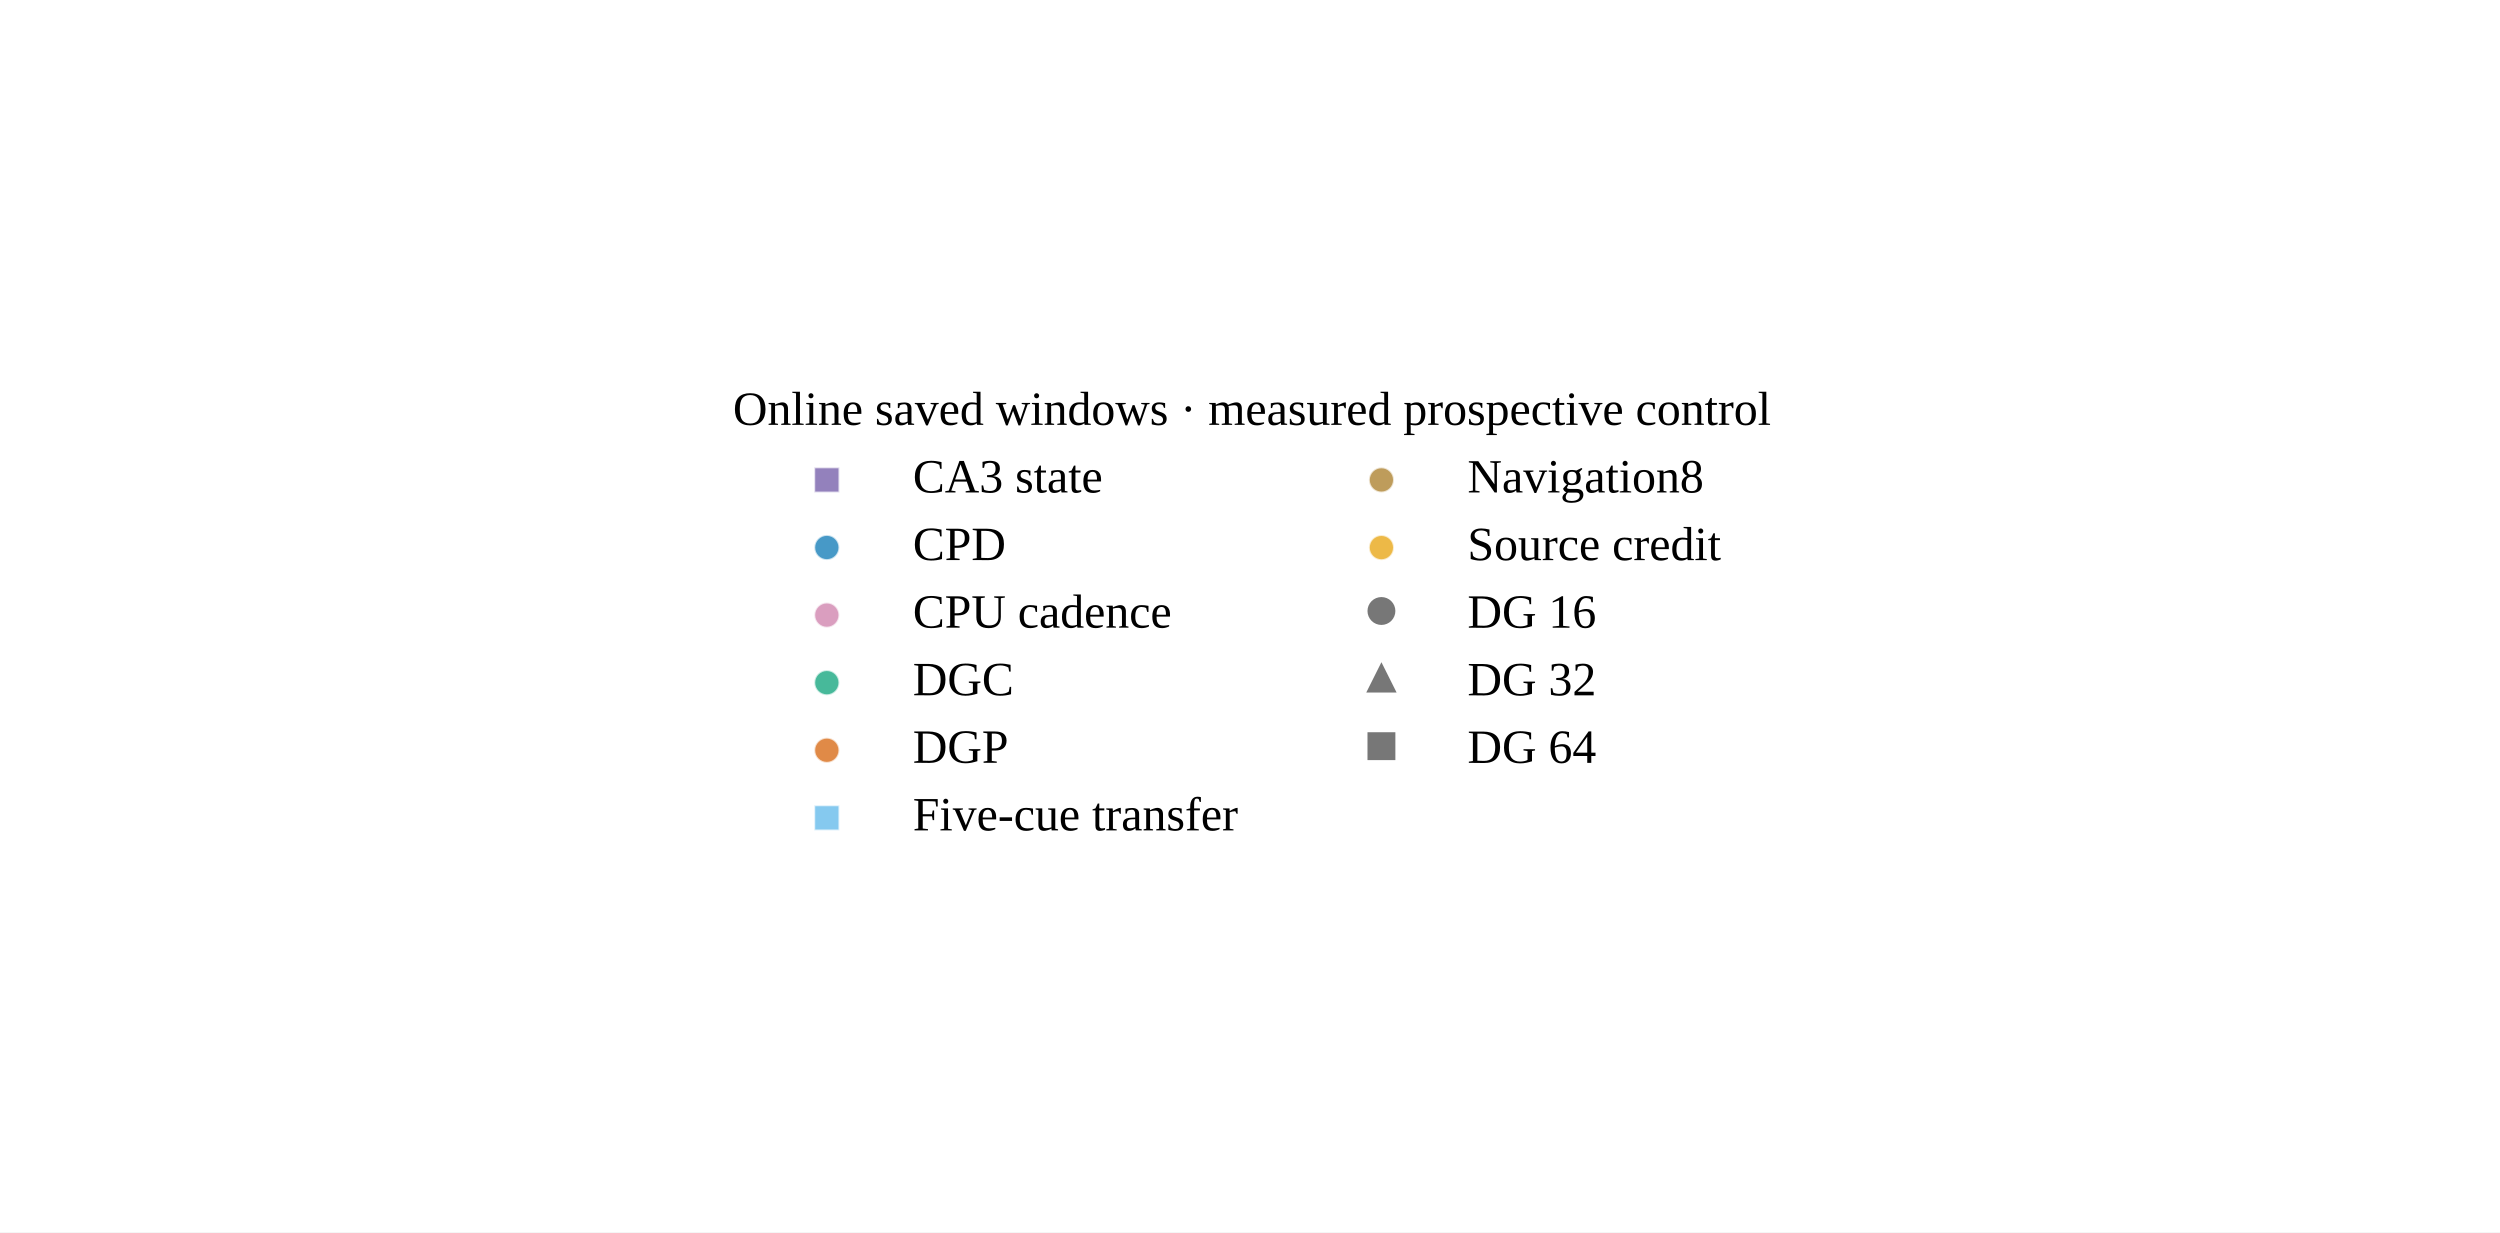
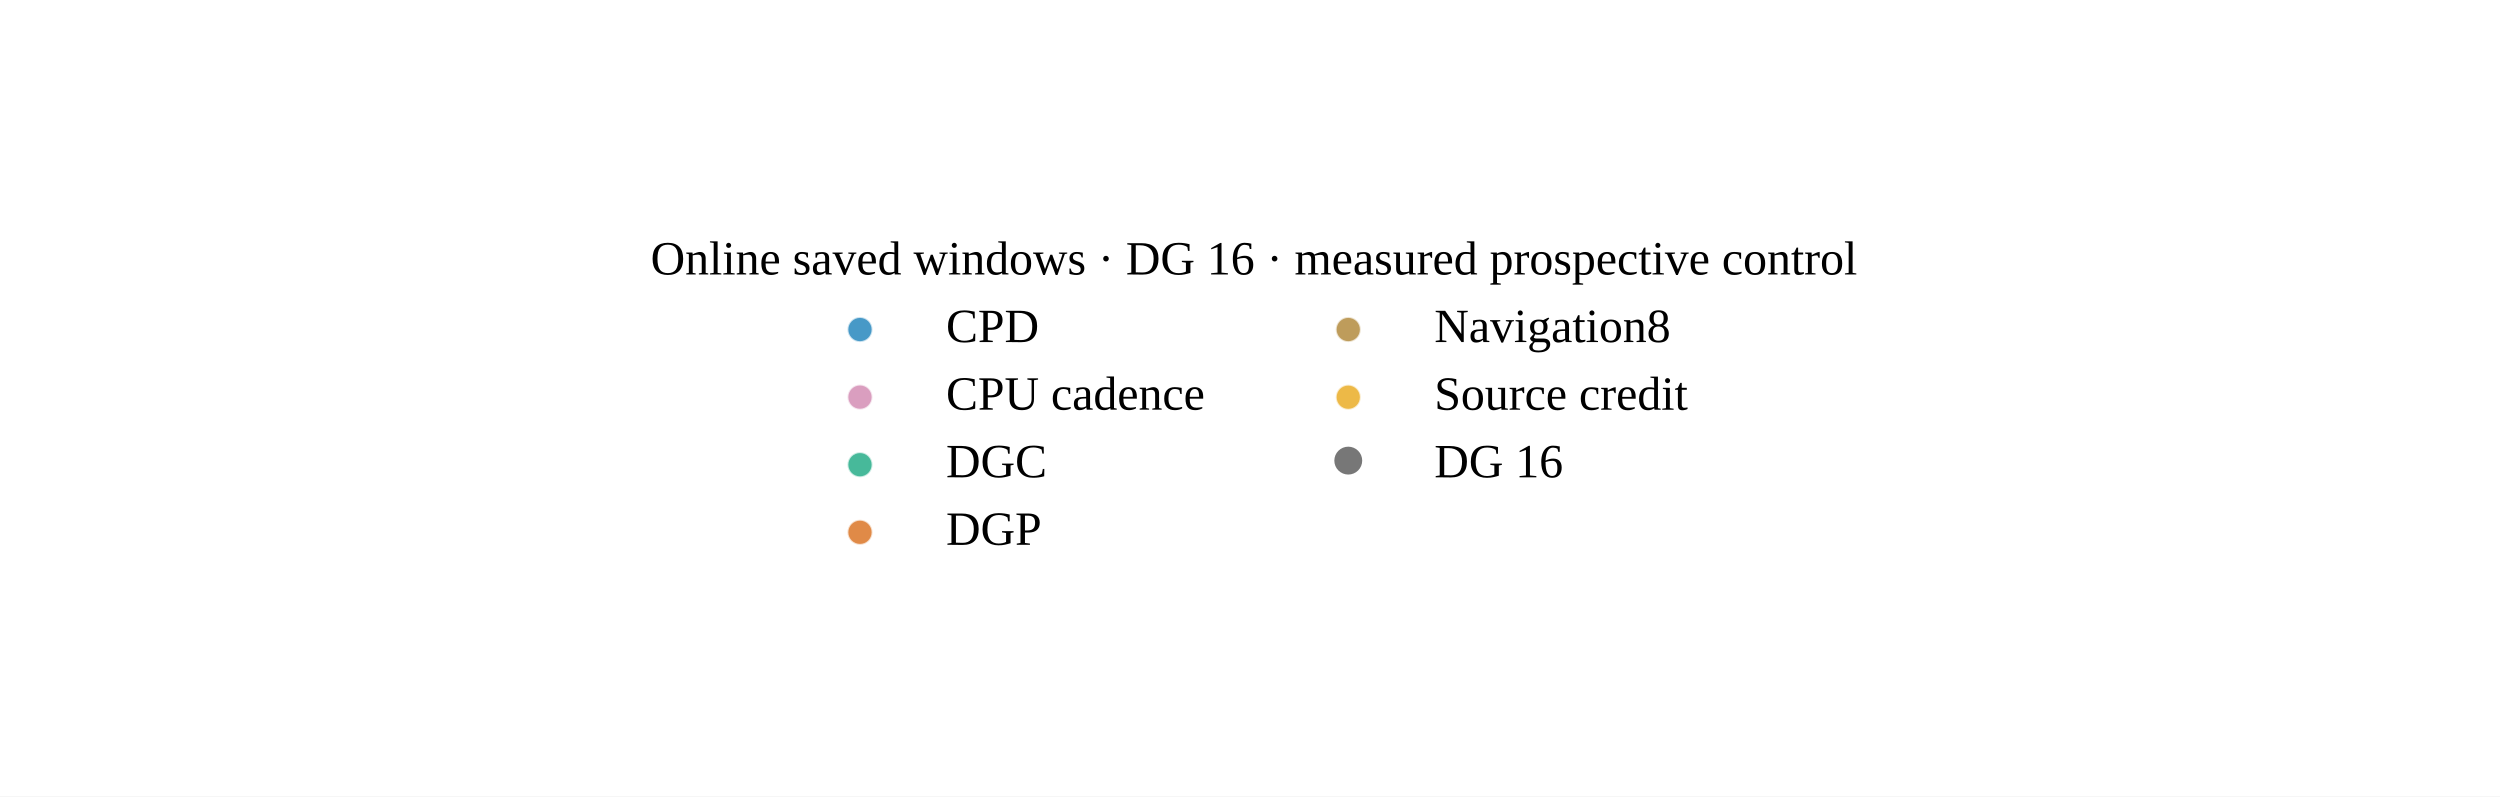
- <svg xmlns="http://www.w3.org/2000/svg" xmlns:xlink="http://www.w3.org/1999/xlink" width="627.6pt" height="309.36pt" viewBox="0 0 627.6 309.36" version="1.1">
+ <svg xmlns="http://www.w3.org/2000/svg" xmlns:xlink="http://www.w3.org/1999/xlink" width="627.6pt" height="199.92pt" viewBox="0 0 627.6 199.92" version="1.1">
  <defs>
    <style type="text/css">*{stroke-linejoin: round; stroke-linecap: butt}</style>
  </defs>
  <g id="figure_1">
    <g id="patch_1">
-       <path d="M 0 309.36  L 627.6 309.36  L 627.6 0  L 0 0  z " style="fill: #ffffff" />
+       <path d="M 0 199.92 L 627.6 199.92 L 627.6 0 L 0 0 z " style="fill: #ffffff" />
    </g>
    <g id="axes_1">
      <g id="legend_1">
        <g id="text_1">
-           <text style="font-size: 12px; font-family: 'Times New Roman'; text-anchor: start" x="183.996" y="106.662" transform="rotate(-0 183.9963 106.6619)">Online saved windows · measured prospective control</text>
+           <text style="font-size: 12px; font-family: 'Times New Roman'; text-anchor: start" x="163.33" y="68.909" transform="rotate(-0 163.3301 68.90882)">Online saved windows · DG 16 · measured prospective control</text>
        </g>
        <g id="PathCollection_1">
          <defs>
-             <path id="m1ef855296e" d="M -3.162 3.162  L 3.162 3.162  L 3.162 -3.162  L -3.162 -3.162  z " style="stroke: #ffffff; stroke-opacity: 0.72; stroke-width: 0.5" />
+             <path id="mc84b73950c" d="M 0 3.162 C 0.839 3.162 1.643 2.829 2.236 2.236 C 2.829 1.643 3.162 0.839 3.162 0 C 3.162 -0.839 2.829 -1.643 2.236 -2.236 C 1.643 -2.829 0.839 -3.162 0 -3.162 C -0.839 -3.162 -1.643 -2.829 -2.236 -2.236 C -2.829 -1.643 -3.162 -0.839 -3.162 0 C -3.162 0.839 -2.829 1.643 -2.236 2.236 C -1.643 2.829 -0.839 3.162 0 3.162 z " style="stroke: #ffffff; stroke-opacity: 0.72; stroke-width: 0.5" />
          </defs>
          <g>
-             <use xlink:href="#m1ef855296e" x="207.566" y="120.479" style="fill: #6a51a3; fill-opacity: 0.72; stroke: #ffffff; stroke-opacity: 0.72; stroke-width: 0.5" />
+             <use xlink:href="#mc84b73950c" x="215.891" y="82.726" style="fill: #0072b2; fill-opacity: 0.72; stroke: #ffffff; stroke-opacity: 0.72; stroke-width: 0.5" />
          </g>
        </g>
        <g id="text_2">
-           <text style="font-size: 12px; font-family: 'Times New Roman'; text-anchor: start" x="229.166" y="123.629" transform="rotate(-0 229.166 123.6288)">CA3 state</text>
+           <text style="font-size: 12px; font-family: 'Times New Roman'; text-anchor: start" x="237.491" y="85.876" transform="rotate(-0 237.491 85.8757)">CPD</text>
        </g>
        <g id="PathCollection_2">
          <defs>
-             <path id="mb8bbd6c3c3" d="M 0 3.162  C 0.839 3.162 1.643 2.829 2.236 2.236  C 2.829 1.643 3.162 0.839 3.162 0  C 3.162 -0.839 2.829 -1.643 2.236 -2.236  C 1.643 -2.829 0.839 -3.162 0 -3.162  C -0.839 -3.162 -1.643 -2.829 -2.236 -2.236  C -2.829 -1.643 -3.162 -0.839 -3.162 0  C -3.162 0.839 -2.829 1.643 -2.236 2.236  C -1.643 2.829 -0.839 3.162 0 3.162  z " style="stroke: #ffffff; stroke-opacity: 0.72; stroke-width: 0.5" />
+             <path id="m06d7e3ac93" d="M 0 3.162 C 0.839 3.162 1.643 2.829 2.236 2.236 C 2.829 1.643 3.162 0.839 3.162 0 C 3.162 -0.839 2.829 -1.643 2.236 -2.236 C 1.643 -2.829 0.839 -3.162 0 -3.162 C -0.839 -3.162 -1.643 -2.829 -2.236 -2.236 C -2.829 -1.643 -3.162 -0.839 -3.162 0 C -3.162 0.839 -2.829 1.643 -2.236 2.236 C -1.643 2.829 -0.839 3.162 0 3.162 z " style="stroke: #ffffff; stroke-opacity: 0.72; stroke-width: 0.5" />
          </defs>
          <g>
-             <use xlink:href="#mb8bbd6c3c3" x="207.566" y="137.446" style="fill: #0072b2; fill-opacity: 0.72; stroke: #ffffff; stroke-opacity: 0.72; stroke-width: 0.5" />
+             <use xlink:href="#m06d7e3ac93" x="215.891" y="99.693" style="fill: #cc79a7; fill-opacity: 0.72; stroke: #ffffff; stroke-opacity: 0.72; stroke-width: 0.5" />
          </g>
        </g>
        <g id="text_3">
-           <text style="font-size: 12px; font-family: 'Times New Roman'; text-anchor: start" x="229.166" y="140.596" transform="rotate(-0 229.166 140.5957)">CPD</text>
+           <text style="font-size: 12px; font-family: 'Times New Roman'; text-anchor: start" x="237.491" y="102.843" transform="rotate(-0 237.491 102.8426)">CPU cadence</text>
        </g>
        <g id="PathCollection_3">
          <defs>
-             <path id="mdf7b18f4a9" d="M 0 3.162  C 0.839 3.162 1.643 2.829 2.236 2.236  C 2.829 1.643 3.162 0.839 3.162 0  C 3.162 -0.839 2.829 -1.643 2.236 -2.236  C 1.643 -2.829 0.839 -3.162 0 -3.162  C -0.839 -3.162 -1.643 -2.829 -2.236 -2.236  C -2.829 -1.643 -3.162 -0.839 -3.162 0  C -3.162 0.839 -2.829 1.643 -2.236 2.236  C -1.643 2.829 -0.839 3.162 0 3.162  z " style="stroke: #ffffff; stroke-opacity: 0.72; stroke-width: 0.5" />
+             <path id="me35cc68460" d="M 0 3.162 C 0.839 3.162 1.643 2.829 2.236 2.236 C 2.829 1.643 3.162 0.839 3.162 0 C 3.162 -0.839 2.829 -1.643 2.236 -2.236 C 1.643 -2.829 0.839 -3.162 0 -3.162 C -0.839 -3.162 -1.643 -2.829 -2.236 -2.236 C -2.829 -1.643 -3.162 -0.839 -3.162 0 C -3.162 0.839 -2.829 1.643 -2.236 2.236 C -1.643 2.829 -0.839 3.162 0 3.162 z " style="stroke: #ffffff; stroke-opacity: 0.72; stroke-width: 0.5" />
          </defs>
          <g>
-             <use xlink:href="#mdf7b18f4a9" x="207.566" y="154.413" style="fill: #cc79a7; fill-opacity: 0.72; stroke: #ffffff; stroke-opacity: 0.72; stroke-width: 0.5" />
+             <use xlink:href="#me35cc68460" x="215.891" y="116.659" style="fill: #009e73; fill-opacity: 0.72; stroke: #ffffff; stroke-opacity: 0.72; stroke-width: 0.5" />
          </g>
        </g>
        <g id="text_4">
-           <text style="font-size: 12px; font-family: 'Times New Roman'; text-anchor: start" x="229.166" y="157.563" transform="rotate(-0 229.166 157.5626)">CPU cadence</text>
+           <text style="font-size: 12px; font-family: 'Times New Roman'; text-anchor: start" x="237.491" y="119.809" transform="rotate(-0 237.491 119.8094)">DGC</text>
        </g>
        <g id="PathCollection_4">
          <defs>
-             <path id="m48d432ee07" d="M 0 3.162  C 0.839 3.162 1.643 2.829 2.236 2.236  C 2.829 1.643 3.162 0.839 3.162 0  C 3.162 -0.839 2.829 -1.643 2.236 -2.236  C 1.643 -2.829 0.839 -3.162 0 -3.162  C -0.839 -3.162 -1.643 -2.829 -2.236 -2.236  C -2.829 -1.643 -3.162 -0.839 -3.162 0  C -3.162 0.839 -2.829 1.643 -2.236 2.236  C -1.643 2.829 -0.839 3.162 0 3.162  z " style="stroke: #ffffff; stroke-opacity: 0.72; stroke-width: 0.5" />
+             <path id="mfe4adf8c0a" d="M 0 3.162 C 0.839 3.162 1.643 2.829 2.236 2.236 C 2.829 1.643 3.162 0.839 3.162 0 C 3.162 -0.839 2.829 -1.643 2.236 -2.236 C 1.643 -2.829 0.839 -3.162 0 -3.162 C -0.839 -3.162 -1.643 -2.829 -2.236 -2.236 C -2.829 -1.643 -3.162 -0.839 -3.162 0 C -3.162 0.839 -2.829 1.643 -2.236 2.236 C -1.643 2.829 -0.839 3.162 0 3.162 z " style="stroke: #ffffff; stroke-opacity: 0.72; stroke-width: 0.5" />
          </defs>
          <g>
-             <use xlink:href="#m48d432ee07" x="207.566" y="171.379" style="fill: #009e73; fill-opacity: 0.72; stroke: #ffffff; stroke-opacity: 0.72; stroke-width: 0.5" />
+             <use xlink:href="#mfe4adf8c0a" x="215.891" y="133.626" style="fill: #d55e00; fill-opacity: 0.72; stroke: #ffffff; stroke-opacity: 0.72; stroke-width: 0.5" />
          </g>
        </g>
        <g id="text_5">
-           <text style="font-size: 12px; font-family: 'Times New Roman'; text-anchor: start" x="229.166" y="174.529" transform="rotate(-0 229.166 174.5294)">DGC</text>
+           <text style="font-size: 12px; font-family: 'Times New Roman'; text-anchor: start" x="237.491" y="136.776" transform="rotate(-0 237.491 136.7763)">DGP</text>
        </g>
        <g id="PathCollection_5">
          <defs>
-             <path id="m8b419663a2" d="M 0 3.162  C 0.839 3.162 1.643 2.829 2.236 2.236  C 2.829 1.643 3.162 0.839 3.162 0  C 3.162 -0.839 2.829 -1.643 2.236 -2.236  C 1.643 -2.829 0.839 -3.162 0 -3.162  C -0.839 -3.162 -1.643 -2.829 -2.236 -2.236  C -2.829 -1.643 -3.162 -0.839 -3.162 0  C -3.162 0.839 -2.829 1.643 -2.236 2.236  C -1.643 2.829 -0.839 3.162 0 3.162  z " style="stroke: #ffffff; stroke-opacity: 0.72; stroke-width: 0.5" />
+             <path id="m85c9aa2bc8" d="M 0 3.162 C 0.839 3.162 1.643 2.829 2.236 2.236 C 2.829 1.643 3.162 0.839 3.162 0 C 3.162 -0.839 2.829 -1.643 2.236 -2.236 C 1.643 -2.829 0.839 -3.162 0 -3.162 C -0.839 -3.162 -1.643 -2.829 -2.236 -2.236 C -2.829 -1.643 -3.162 -0.839 -3.162 0 C -3.162 0.839 -2.829 1.643 -2.236 2.236 C -1.643 2.829 -0.839 3.162 0 3.162 z " style="stroke: #ffffff; stroke-opacity: 0.72; stroke-width: 0.5" />
          </defs>
          <g>
-             <use xlink:href="#m8b419663a2" x="207.566" y="188.346" style="fill: #d55e00; fill-opacity: 0.72; stroke: #ffffff; stroke-opacity: 0.72; stroke-width: 0.5" />
+             <use xlink:href="#m85c9aa2bc8" x="338.469" y="82.726" style="fill: #a6761d; fill-opacity: 0.72; stroke: #ffffff; stroke-opacity: 0.72; stroke-width: 0.5" />
          </g>
        </g>
        <g id="text_6">
-           <text style="font-size: 12px; font-family: 'Times New Roman'; text-anchor: start" x="229.166" y="191.496" transform="rotate(-0 229.166 191.4963)">DGP</text>
+           <text style="font-size: 12px; font-family: 'Times New Roman'; text-anchor: start" x="360.069" y="85.876" transform="rotate(-0 360.0691 85.8757)">Navigation8</text>
        </g>
        <g id="PathCollection_6">
          <defs>
-             <path id="m4535846c85" d="M -3.162 3.162  L 3.162 3.162  L 3.162 -3.162  L -3.162 -3.162  z " style="stroke: #ffffff; stroke-opacity: 0.72; stroke-width: 0.5" />
+             <path id="mf0ef5a2d08" d="M 0 3.162 C 0.839 3.162 1.643 2.829 2.236 2.236 C 2.829 1.643 3.162 0.839 3.162 0 C 3.162 -0.839 2.829 -1.643 2.236 -2.236 C 1.643 -2.829 0.839 -3.162 0 -3.162 C -0.839 -3.162 -1.643 -2.829 -2.236 -2.236 C -2.829 -1.643 -3.162 -0.839 -3.162 0 C -3.162 0.839 -2.829 1.643 -2.236 2.236 C -1.643 2.829 -0.839 3.162 0 3.162 z " style="stroke: #ffffff; stroke-opacity: 0.72; stroke-width: 0.5" />
          </defs>
          <g>
-             <use xlink:href="#m4535846c85" x="207.566" y="205.313" style="fill: #56b4e9; fill-opacity: 0.72; stroke: #ffffff; stroke-opacity: 0.72; stroke-width: 0.5" />
+             <use xlink:href="#mf0ef5a2d08" x="338.469" y="99.715" style="fill: #e69f00; fill-opacity: 0.72; stroke: #ffffff; stroke-opacity: 0.72; stroke-width: 0.5" />
          </g>
        </g>
        <g id="text_7">
-           <text style="font-size: 12px; font-family: 'Times New Roman'; text-anchor: start" x="229.166" y="208.463" transform="rotate(-0 229.166 208.4632)">Five-cue transfer</text>
+           <text style="font-size: 12px; font-family: 'Times New Roman'; text-anchor: start" x="360.069" y="102.865" transform="rotate(-0 360.0691 102.8651)">Source credit</text>
        </g>
-         <g id="PathCollection_7">
+         <g id="line2d_1">
          <defs>
-             <path id="mdecbd3aee8" d="M 0 3.162  C 0.839 3.162 1.643 2.829 2.236 2.236  C 2.829 1.643 3.162 0.839 3.162 0  C 3.162 -0.839 2.829 -1.643 2.236 -2.236  C 1.643 -2.829 0.839 -3.162 0 -3.162  C -0.839 -3.162 -1.643 -2.829 -2.236 -2.236  C -2.829 -1.643 -3.162 -0.839 -3.162 0  C -3.162 0.839 -2.829 1.643 -2.236 2.236  C -1.643 2.829 -0.839 3.162 0 3.162  z " style="stroke: #ffffff; stroke-opacity: 0.72; stroke-width: 0.5" />
+             <path id="mf48718b05a" d="M 0 3 C 0.796 3 1.559 2.684 2.121 2.121 C 2.684 1.559 3 0.796 3 0 C 3 -0.796 2.684 -1.559 2.121 -2.121 C 1.559 -2.684 0.796 -3 0 -3 C -0.796 -3 -1.559 -2.684 -2.121 -2.121 C -2.684 -1.559 -3 -0.796 -3 0 C -3 0.796 -2.684 1.559 -2.121 2.121 C -1.559 2.684 -0.796 3 0 3 z " style="stroke: #777777" />
          </defs>
          <g>
-             <use xlink:href="#mdecbd3aee8" x="346.794" y="120.479" style="fill: #a6761d; fill-opacity: 0.72; stroke: #ffffff; stroke-opacity: 0.72; stroke-width: 0.5" />
+             <use xlink:href="#mf48718b05a" x="338.469" y="115.632" style="fill: #777777; stroke: #777777" />
          </g>
        </g>
        <g id="text_8">
-           <text style="font-size: 12px; font-family: 'Times New Roman'; text-anchor: start" x="368.394" y="123.629" transform="rotate(-0 368.3941 123.6288)">Navigation8</text>
-         </g>
-         <g id="PathCollection_8">
-           <defs>
-             <path id="md9df88f457" d="M 0 3.162  C 0.839 3.162 1.643 2.829 2.236 2.236  C 2.829 1.643 3.162 0.839 3.162 0  C 3.162 -0.839 2.829 -1.643 2.236 -2.236  C 1.643 -2.829 0.839 -3.162 0 -3.162  C -0.839 -3.162 -1.643 -2.829 -2.236 -2.236  C -2.829 -1.643 -3.162 -0.839 -3.162 0  C -3.162 0.839 -2.829 1.643 -2.236 2.236  C -1.643 2.829 -0.839 3.162 0 3.162  z " style="stroke: #ffffff; stroke-opacity: 0.72; stroke-width: 0.5" />
-           </defs>
-           <g>
-             <use xlink:href="#md9df88f457" x="346.794" y="137.468" style="fill: #e69f00; fill-opacity: 0.72; stroke: #ffffff; stroke-opacity: 0.72; stroke-width: 0.5" />
-           </g>
-         </g>
-         <g id="text_9">
-           <text style="font-size: 12px; font-family: 'Times New Roman'; text-anchor: start" x="368.394" y="140.618" transform="rotate(-0 368.3941 140.6182)">Source credit</text>
-         </g>
-         <g id="line2d_1">
-           <defs>
-             <path id="mab93610b01" d="M 0 3  C 0.796 3 1.559 2.684 2.121 2.121  C 2.684 1.559 3 0.796 3 0  C 3 -0.796 2.684 -1.559 2.121 -2.121  C 1.559 -2.684 0.796 -3 0 -3  C -0.796 -3 -1.559 -2.684 -2.121 -2.121  C -2.684 -1.559 -3 -0.796 -3 0  C -3 0.796 -2.684 1.559 -2.121 2.121  C -1.559 2.684 -0.796 3 0 3  z " style="stroke: #777777" />
-           </defs>
-           <g>
-             <use xlink:href="#mab93610b01" x="346.794" y="153.385" style="fill: #777777; stroke: #777777" />
-           </g>
-         </g>
-         <g id="text_10">
-           <text style="font-size: 12px; font-family: 'Times New Roman'; text-anchor: start" x="368.394" y="157.585" transform="rotate(-0 368.3941 157.5851)">DG 16</text>
-         </g>
-         <g id="line2d_2">
-           <defs>
-             <path id="me3698f203d" d="M 0 -3  L -3 3  L 3 3  z " style="stroke: #777777; stroke-linejoin: miter" />
-           </defs>
-           <g>
-             <use xlink:href="#me3698f203d" x="346.794" y="170.352" style="fill: #777777; stroke: #777777; stroke-linejoin: miter" />
-           </g>
-         </g>
-         <g id="text_11">
-           <text style="font-size: 12px; font-family: 'Times New Roman'; text-anchor: start" x="368.394" y="174.552" transform="rotate(-0 368.3941 174.5519)">DG 32</text>
-         </g>
-         <g id="line2d_3">
-           <defs>
-             <path id="md6427ae3d5" d="M -3 3  L 3 3  L 3 -3  L -3 -3  z " style="stroke: #777777; stroke-linejoin: miter" />
-           </defs>
-           <g>
-             <use xlink:href="#md6427ae3d5" x="346.794" y="187.319" style="fill: #777777; stroke: #777777; stroke-linejoin: miter" />
-           </g>
-         </g>
-         <g id="text_12">
-           <text style="font-size: 12px; font-family: 'Times New Roman'; text-anchor: start" x="368.394" y="191.519" transform="rotate(-0 368.3941 191.5188)">DG 64</text>
+           <text style="font-size: 12px; font-family: 'Times New Roman'; text-anchor: start" x="360.069" y="119.832" transform="rotate(-0 360.0691 119.8319)">DG 16</text>
        </g>
      </g>
    </g>
  </g>
</svg>
